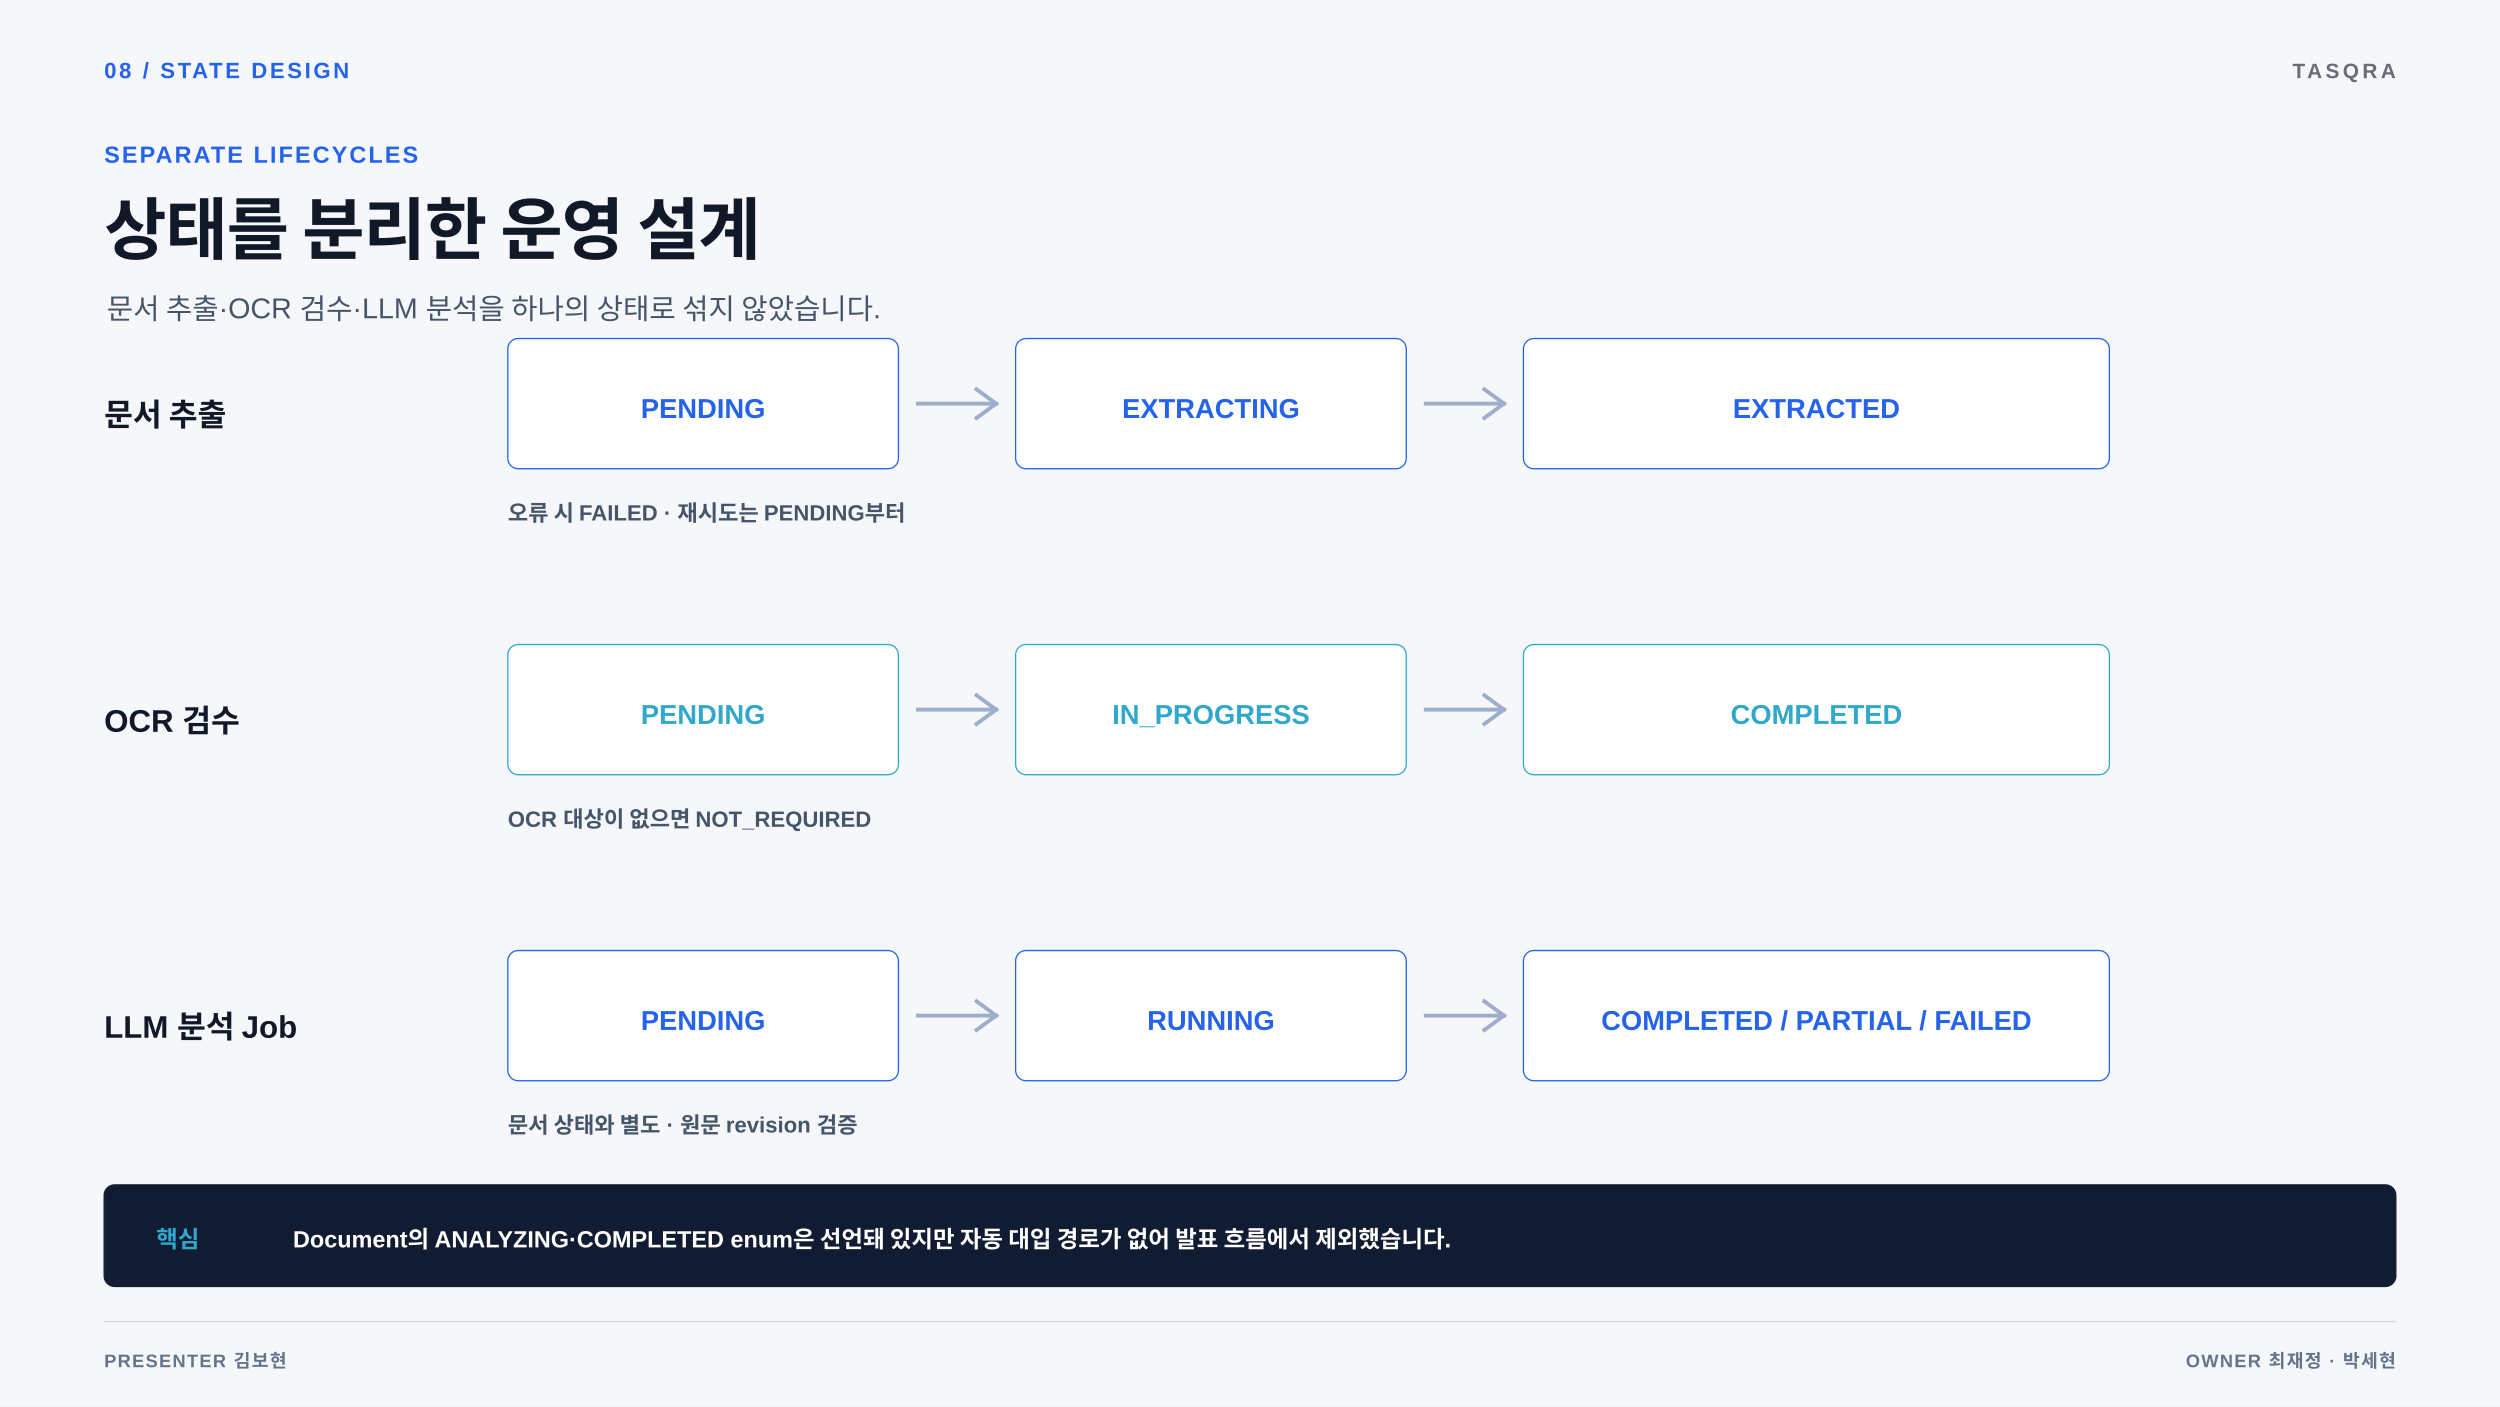
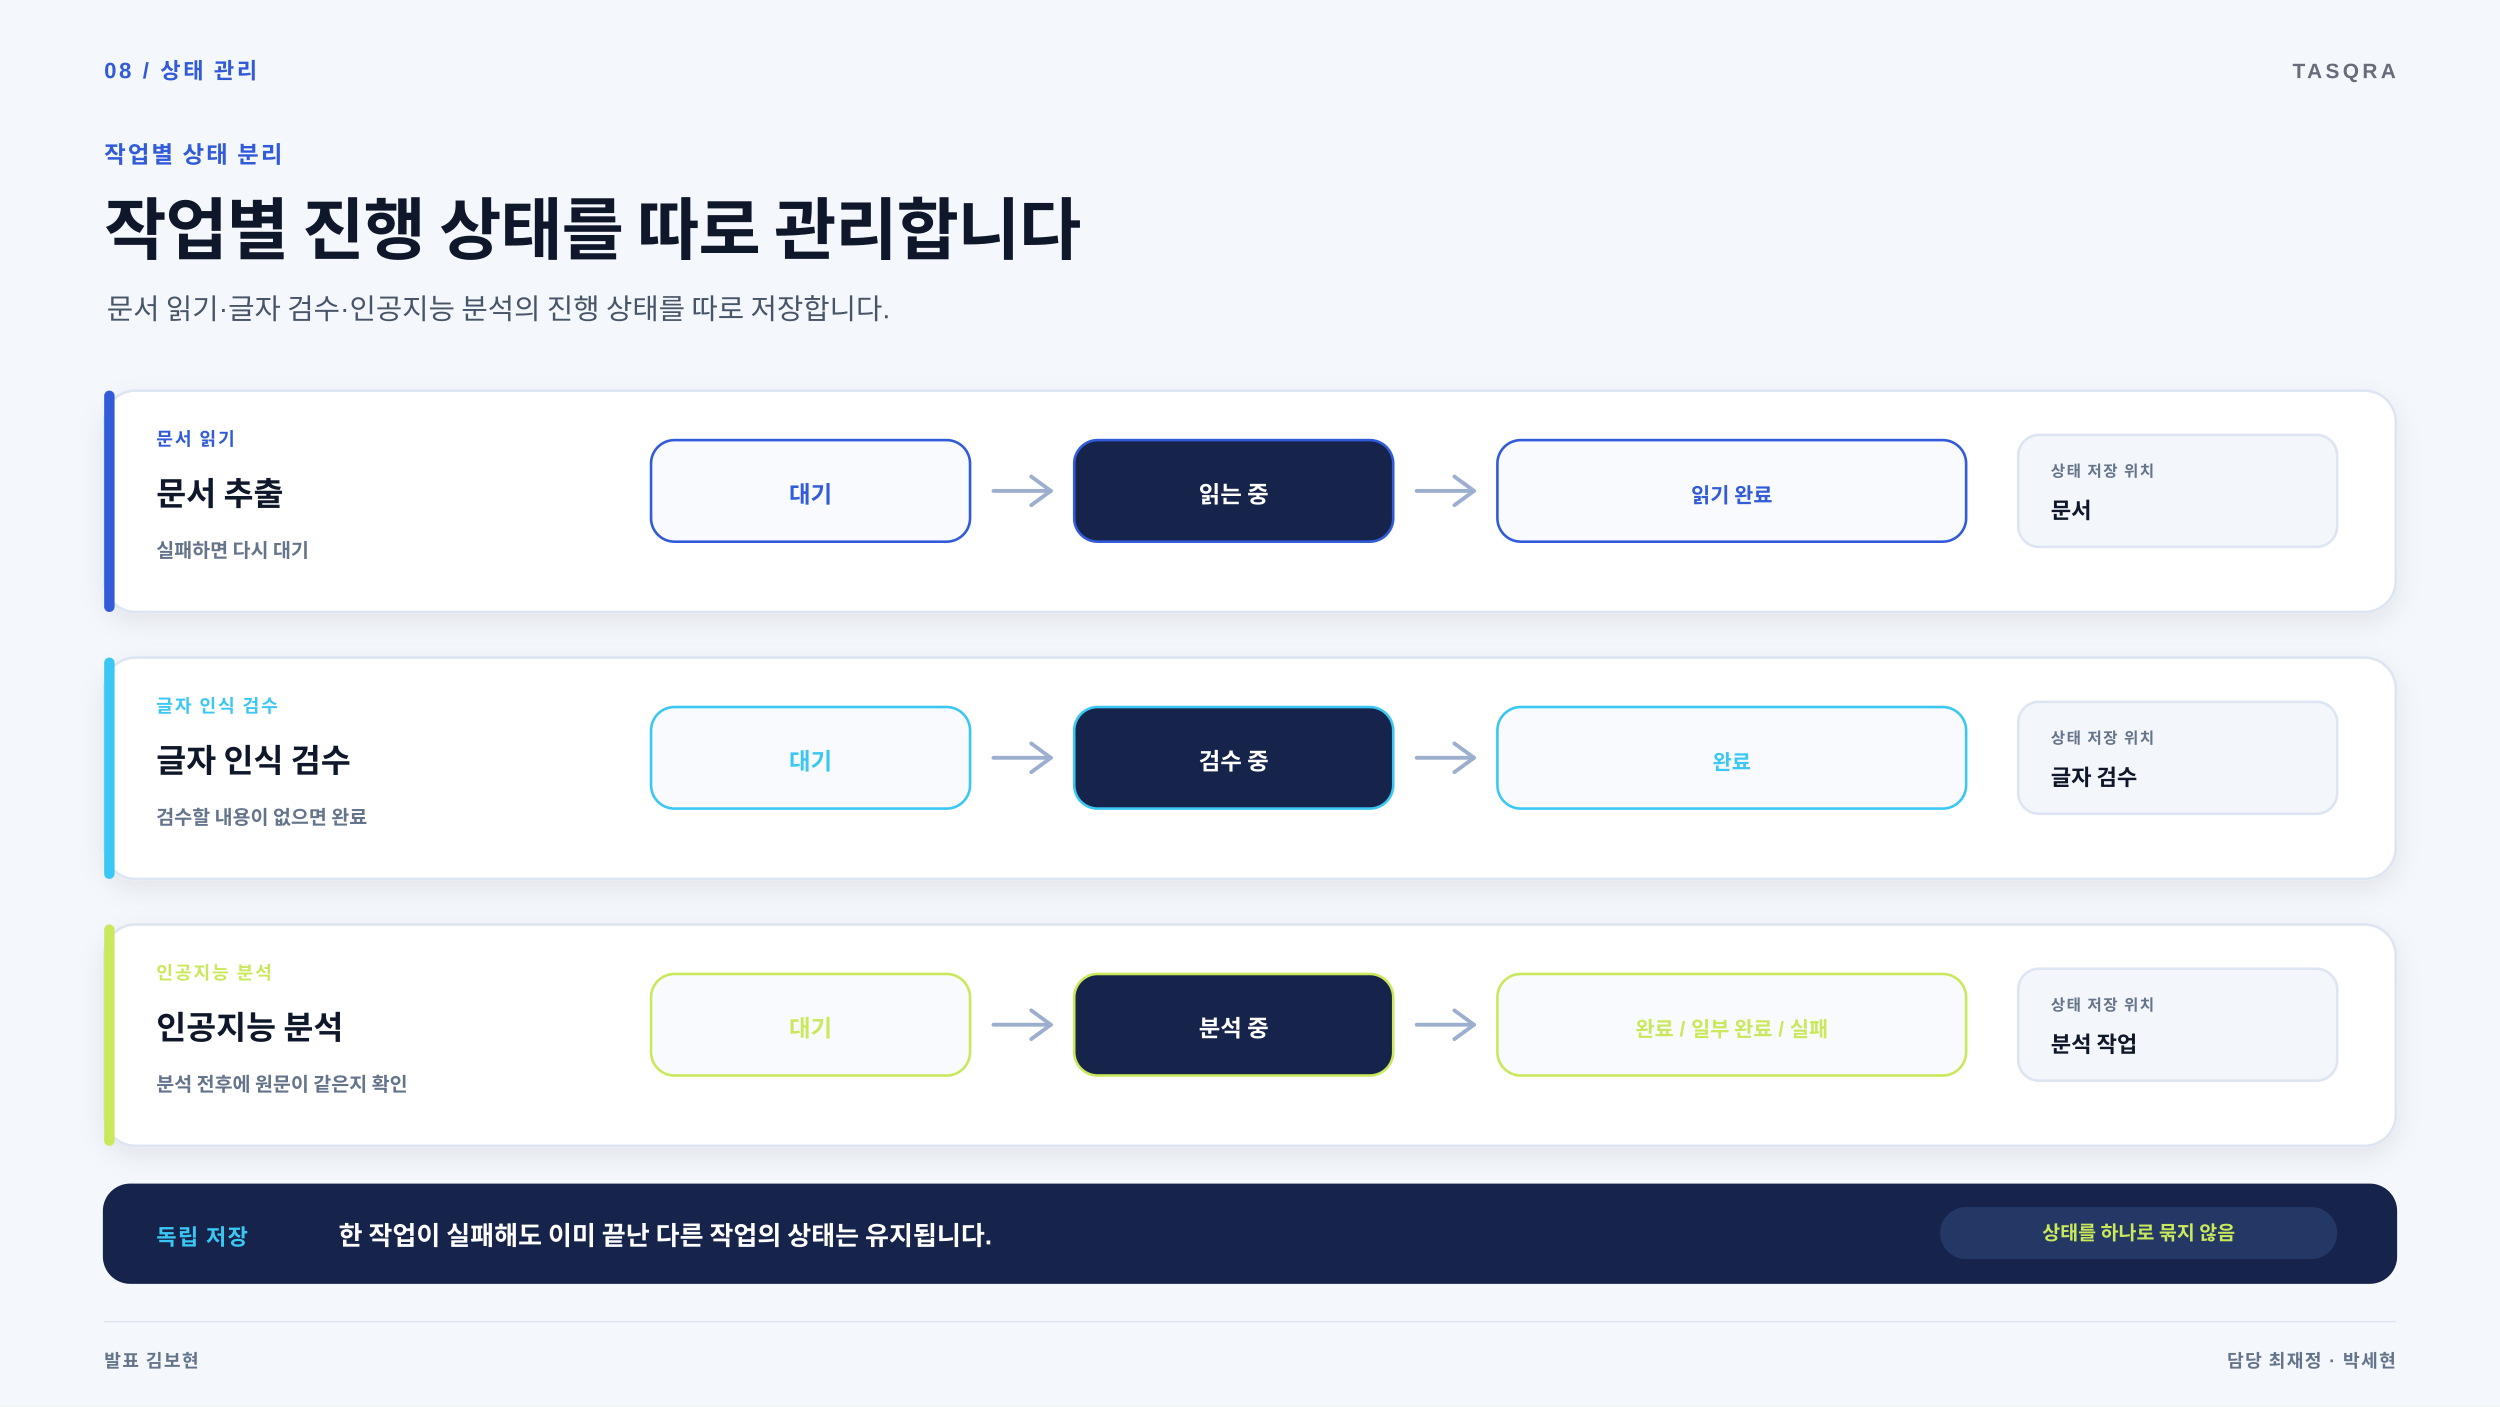
<svg xmlns="http://www.w3.org/2000/svg" width="1920" height="1080" viewBox="0 0 1920 1080">
  <defs>
    <style>@font-face{font-family:NotoKR;src:url("../../포트폴리오/NotoSansKR.ttf") format("truetype");} text{font-family:NotoKR,Arial,sans-serif;}</style>
    <filter id="shadow" x="-20%" y="-20%" width="140%" height="140%">
-       <feDropShadow dx="0" dy="4" stdDeviation="8" flood-color="#09111F" flood-opacity="0.06" />
+       <feDropShadow dx="0" dy="12" stdDeviation="16" flood-color="#0E162F" flood-opacity="0.11" />
    </filter>
    <filter id="softShadow" x="-20%" y="-20%" width="140%" height="140%">
-       <feDropShadow dx="0" dy="2" stdDeviation="5" flood-color="#09111F" flood-opacity="0.05" />
+       <feDropShadow dx="0" dy="7" stdDeviation="10" flood-color="#0E162F" flood-opacity="0.08" />
    </filter>
  </defs>
-   <rect x="0" y="0" width="1920" height="1080" rx="0" fill="#F5F7FA" stroke="none" stroke-width="0" opacity="1" />
-   <text x="80" y="60" font-family="NotoKR, Arial, sans-serif" font-size="17" font-weight="800" font-style="normal" fill="#2563EB" text-anchor="start" letter-spacing="2" opacity="1">08  /  STATE DESIGN</text>
-   <text x="1840" y="60" font-family="NotoKR, Arial, sans-serif" font-size="16" font-weight="800" font-style="normal" fill="#111827" text-anchor="end" letter-spacing="2.6" opacity="0.62">TASQRA</text>
-   <line x1="80" y1="1015" x2="1840" y2="1015" stroke="#D5DCE7" stroke-width="1" stroke-linecap="square" opacity="1" />
-   <text x="80" y="1050" font-family="NotoKR, Arial, sans-serif" font-size="14" font-weight="700" font-style="normal" fill="#64748B" text-anchor="start" letter-spacing="1" opacity="1">PRESENTER  김보현</text>
-   <text x="1840" y="1050" font-family="NotoKR, Arial, sans-serif" font-size="14" font-weight="700" font-style="normal" fill="#64748B" text-anchor="end" letter-spacing="1" opacity="1">OWNER  최재정 · 박세현</text>
-   <text x="80" y="125" font-family="NotoKR, Arial, sans-serif" font-size="18" font-weight="800" font-style="normal" fill="#2563EB" text-anchor="start" letter-spacing="1.6" opacity="1">SEPARATE LIFECYCLES</text>
-   <text x="80" y="195" font-family="NotoKR, Arial, sans-serif" font-size="52" font-weight="800" font-style="normal" fill="#111827" text-anchor="start" letter-spacing="-0.8" opacity="1">상태를 분리한 운영 설계</text>
-   <text x="82" y="245" font-family="NotoKR, Arial, sans-serif" font-size="22" font-weight="500" font-style="normal" fill="#475569" text-anchor="start" letter-spacing="0" opacity="1">문서 추출·OCR 검수·LLM 분석을 하나의 상태로 섞지 않았습니다.</text>
-   <text x="80" y="327" font-family="NotoKR, Arial, sans-serif" font-size="24" font-weight="800" font-style="normal" fill="#111827" text-anchor="start" letter-spacing="0" opacity="1">문서 추출</text>
-   <rect x="390" y="260" width="300" height="100" rx="8" fill="#FFFFFF" stroke="#2563EB" stroke-width="1" opacity="1" />
-   <text x="540.0" y="321" font-family="NotoKR, Arial, sans-serif" font-size="21" font-weight="800" font-style="normal" fill="#2563EB" text-anchor="middle" letter-spacing="0" opacity="1">PENDING</text>
-   <line x1="705" y1="310" x2="765" y2="310" stroke="#9DADCB" stroke-width="3" stroke-linecap="square" opacity="1" />
-   <path d="M 750 299 L 765 310 L 750 321" fill="none" stroke="#9DADCB" stroke-width="3" stroke-linecap="square" stroke-linejoin="miter" />
-   <rect x="780" y="260" width="300" height="100" rx="8" fill="#FFFFFF" stroke="#2563EB" stroke-width="1" opacity="1" />
-   <text x="930.0" y="321" font-family="NotoKR, Arial, sans-serif" font-size="21" font-weight="800" font-style="normal" fill="#2563EB" text-anchor="middle" letter-spacing="0" opacity="1">EXTRACTING</text>
-   <line x1="1095" y1="310" x2="1155" y2="310" stroke="#9DADCB" stroke-width="3" stroke-linecap="square" opacity="1" />
-   <path d="M 1140 299 L 1155 310 L 1140 321" fill="none" stroke="#9DADCB" stroke-width="3" stroke-linecap="square" stroke-linejoin="miter" />
-   <rect x="1170" y="260" width="450" height="100" rx="8" fill="#FFFFFF" stroke="#2563EB" stroke-width="1" opacity="1" />
-   <text x="1395.0" y="321" font-family="NotoKR, Arial, sans-serif" font-size="21" font-weight="800" font-style="normal" fill="#2563EB" text-anchor="middle" letter-spacing="0" opacity="1">EXTRACTED</text>
-   <text x="390" y="400" font-family="NotoKR, Arial, sans-serif" font-size="17" font-weight="600" font-style="normal" fill="#475569" text-anchor="start" letter-spacing="0" opacity="1">오류 시 FAILED · 재시도는 PENDING부터</text>
-   <text x="80" y="562" font-family="NotoKR, Arial, sans-serif" font-size="24" font-weight="800" font-style="normal" fill="#111827" text-anchor="start" letter-spacing="0" opacity="1">OCR 검수</text>
-   <rect x="390" y="495" width="300" height="100" rx="8" fill="#FFFFFF" stroke="#2FA8CC" stroke-width="1" opacity="1" />
-   <text x="540.0" y="556" font-family="NotoKR, Arial, sans-serif" font-size="21" font-weight="800" font-style="normal" fill="#2FA8CC" text-anchor="middle" letter-spacing="0" opacity="1">PENDING</text>
-   <line x1="705" y1="545" x2="765" y2="545" stroke="#9DADCB" stroke-width="3" stroke-linecap="square" opacity="1" />
-   <path d="M 750 534 L 765 545 L 750 556" fill="none" stroke="#9DADCB" stroke-width="3" stroke-linecap="square" stroke-linejoin="miter" />
-   <rect x="780" y="495" width="300" height="100" rx="8" fill="#FFFFFF" stroke="#2FA8CC" stroke-width="1" opacity="1" />
-   <text x="930.0" y="556" font-family="NotoKR, Arial, sans-serif" font-size="21" font-weight="800" font-style="normal" fill="#2FA8CC" text-anchor="middle" letter-spacing="0" opacity="1">IN_PROGRESS</text>
-   <line x1="1095" y1="545" x2="1155" y2="545" stroke="#9DADCB" stroke-width="3" stroke-linecap="square" opacity="1" />
-   <path d="M 1140 534 L 1155 545 L 1140 556" fill="none" stroke="#9DADCB" stroke-width="3" stroke-linecap="square" stroke-linejoin="miter" />
-   <rect x="1170" y="495" width="450" height="100" rx="8" fill="#FFFFFF" stroke="#2FA8CC" stroke-width="1" opacity="1" />
-   <text x="1395.0" y="556" font-family="NotoKR, Arial, sans-serif" font-size="21" font-weight="800" font-style="normal" fill="#2FA8CC" text-anchor="middle" letter-spacing="0" opacity="1">COMPLETED</text>
-   <text x="390" y="635" font-family="NotoKR, Arial, sans-serif" font-size="17" font-weight="600" font-style="normal" fill="#475569" text-anchor="start" letter-spacing="0" opacity="1">OCR 대상이 없으면 NOT_REQUIRED</text>
-   <text x="80" y="797" font-family="NotoKR, Arial, sans-serif" font-size="24" font-weight="800" font-style="normal" fill="#111827" text-anchor="start" letter-spacing="0" opacity="1">LLM 분석 Job</text>
-   <rect x="390" y="730" width="300" height="100" rx="8" fill="#FFFFFF" stroke="#2563EB" stroke-width="1" opacity="1" />
-   <text x="540.0" y="791" font-family="NotoKR, Arial, sans-serif" font-size="21" font-weight="800" font-style="normal" fill="#2563EB" text-anchor="middle" letter-spacing="0" opacity="1">PENDING</text>
-   <line x1="705" y1="780" x2="765" y2="780" stroke="#9DADCB" stroke-width="3" stroke-linecap="square" opacity="1" />
-   <path d="M 750 769 L 765 780 L 750 791" fill="none" stroke="#9DADCB" stroke-width="3" stroke-linecap="square" stroke-linejoin="miter" />
-   <rect x="780" y="730" width="300" height="100" rx="8" fill="#FFFFFF" stroke="#2563EB" stroke-width="1" opacity="1" />
-   <text x="930.0" y="791" font-family="NotoKR, Arial, sans-serif" font-size="21" font-weight="800" font-style="normal" fill="#2563EB" text-anchor="middle" letter-spacing="0" opacity="1">RUNNING</text>
-   <line x1="1095" y1="780" x2="1155" y2="780" stroke="#9DADCB" stroke-width="3" stroke-linecap="square" opacity="1" />
-   <path d="M 1140 769 L 1155 780 L 1140 791" fill="none" stroke="#9DADCB" stroke-width="3" stroke-linecap="square" stroke-linejoin="miter" />
-   <rect x="1170" y="730" width="450" height="100" rx="8" fill="#FFFFFF" stroke="#2563EB" stroke-width="1" opacity="1" />
-   <text x="1395.0" y="791" font-family="NotoKR, Arial, sans-serif" font-size="21" font-weight="800" font-style="normal" fill="#2563EB" text-anchor="middle" letter-spacing="0" opacity="1">COMPLETED / PARTIAL / FAILED</text>
-   <text x="390" y="870" font-family="NotoKR, Arial, sans-serif" font-size="17" font-weight="600" font-style="normal" fill="#475569" text-anchor="start" letter-spacing="0" opacity="1">문서 상태와 별도 · 원문 revision 검증</text>
-   <rect x="80" y="910" width="1760" height="78" rx="8" fill="#111B31" stroke="#111B31" stroke-width="1" opacity="1" />
-   <text x="120" y="958" font-family="NotoKR, Arial, sans-serif" font-size="18" font-weight="800" font-style="normal" fill="#2FA8CC" text-anchor="start" letter-spacing="0" opacity="1">핵심</text>
-   <text x="225" y="958" font-family="NotoKR, Arial, sans-serif" font-size="18" font-weight="600" font-style="normal" fill="#FFFFFF" text-anchor="start" letter-spacing="0" opacity="1">Document의 ANALYZING·COMPLETED enum은 선언돼 있지만 자동 대입 경로가 없어 발표 흐름에서 제외했습니다.</text>
+   <rect x="0" y="0" width="1920" height="1080" rx="0" fill="#F4F7FC" stroke="none" stroke-width="0" opacity="1" />
+   <text x="80" y="60" font-family="NotoKR, Arial, sans-serif" font-size="17" font-weight="800" font-style="normal" fill="#315BD8" text-anchor="start" letter-spacing="2" opacity="1">08  /  상태 관리</text>
+   <text x="1840" y="60" font-family="NotoKR, Arial, sans-serif" font-size="16" font-weight="800" font-style="normal" fill="#0F172A" text-anchor="end" letter-spacing="2.6" opacity="0.62">TASQRA</text>
+   <line x1="80" y1="1015" x2="1840" y2="1015" stroke="#DCE5F1" stroke-width="1" stroke-linecap="round" opacity="1" />
+   <text x="80" y="1050" font-family="NotoKR, Arial, sans-serif" font-size="14" font-weight="700" font-style="normal" fill="#64748B" text-anchor="start" letter-spacing="1" opacity="1">발표  김보현</text>
+   <text x="1840" y="1050" font-family="NotoKR, Arial, sans-serif" font-size="14" font-weight="700" font-style="normal" fill="#64748B" text-anchor="end" letter-spacing="1" opacity="1">담당  최재정 · 박세현</text>
+   <text x="80" y="125" font-family="NotoKR, Arial, sans-serif" font-size="18" font-weight="800" font-style="normal" fill="#315BD8" text-anchor="start" letter-spacing="1.6" opacity="1">작업별 상태 분리</text>
+   <text x="80" y="195" font-family="NotoKR, Arial, sans-serif" font-size="52" font-weight="800" font-style="normal" fill="#0F172A" text-anchor="start" letter-spacing="-0.8" opacity="1">작업별 진행 상태를 따로 관리합니다</text>
+   <text x="82" y="245" font-family="NotoKR, Arial, sans-serif" font-size="22" font-weight="500" font-style="normal" fill="#475569" text-anchor="start" letter-spacing="0" opacity="1">문서 읽기·글자 검수·인공지능 분석의 진행 상태를 따로 저장합니다.</text>
+   <rect x="80" y="300" width="1760" height="170" rx="24" fill="#FFFFFF" stroke="#DCE5F1" stroke-width="2" opacity="1" filter="url(#softShadow)" />
+   <rect x="80" y="300" width="8" height="170" rx="4" fill="#315BD8" stroke="none" stroke-width="0" opacity="1" />
+   <text x="120" y="342" font-family="NotoKR, Arial, sans-serif" font-size="14" font-weight="800" font-style="normal" fill="#315BD8" text-anchor="start" letter-spacing="1.4" opacity="1">문서 읽기</text>
+   <text x="120" y="388" font-family="NotoKR, Arial, sans-serif" font-size="25" font-weight="800" font-style="normal" fill="#0F172A" text-anchor="start" letter-spacing="0" opacity="1">문서 추출</text>
+   <text x="120" y="428" font-family="NotoKR, Arial, sans-serif" font-size="15" font-weight="600" font-style="normal" fill="#64748B" text-anchor="start" letter-spacing="0" opacity="1">실패하면 다시 대기</text>
+   <rect x="500" y="338" width="245" height="78" rx="18" fill="#F8FAFD" stroke="#315BD8" stroke-width="2" opacity="1" />
+   <text x="622.5" y="386" font-family="NotoKR, Arial, sans-serif" font-size="18" font-weight="800" font-style="normal" fill="#315BD8" text-anchor="middle" letter-spacing="0" opacity="1">대기</text>
+   <line x1="763" y1="377" x2="807" y2="377" stroke="#9DAFCE" stroke-width="3" stroke-linecap="round" opacity="1" />
+   <path d="M 792 366 L 807 377 L 792 388" fill="none" stroke="#9DAFCE" stroke-width="3" stroke-linecap="round" stroke-linejoin="round" />
+   <rect x="825" y="338" width="245" height="78" rx="18" fill="#16234A" stroke="#315BD8" stroke-width="2" opacity="1" />
+   <text x="947.5" y="386" font-family="NotoKR, Arial, sans-serif" font-size="18" font-weight="800" font-style="normal" fill="#FFFFFF" text-anchor="middle" letter-spacing="0" opacity="1">읽는 중</text>
+   <line x1="1088" y1="377" x2="1132" y2="377" stroke="#9DAFCE" stroke-width="3" stroke-linecap="round" opacity="1" />
+   <path d="M 1117 366 L 1132 377 L 1117 388" fill="none" stroke="#9DAFCE" stroke-width="3" stroke-linecap="round" stroke-linejoin="round" />
+   <rect x="1150" y="338" width="360" height="78" rx="18" fill="#F8FAFD" stroke="#315BD8" stroke-width="2" opacity="1" />
+   <text x="1330.0" y="386" font-family="NotoKR, Arial, sans-serif" font-size="16" font-weight="800" font-style="normal" fill="#315BD8" text-anchor="middle" letter-spacing="0" opacity="1">읽기 완료</text>
+   <rect x="1550" y="334" width="245" height="86" rx="16" fill="#F3F6FB" stroke="#DCE5F1" stroke-width="2" opacity="1" />
+   <text x="1575" y="366" font-family="NotoKR, Arial, sans-serif" font-size="12" font-weight="800" font-style="normal" fill="#64748B" text-anchor="start" letter-spacing="1.1" opacity="1">상태 저장 위치</text>
+   <text x="1575" y="398" font-family="NotoKR, Arial, sans-serif" font-size="17" font-weight="700" font-style="normal" fill="#0F172A" text-anchor="start" letter-spacing="0" opacity="1">문서</text>
+   <rect x="80" y="505" width="1760" height="170" rx="24" fill="#FFFFFF" stroke="#DCE5F1" stroke-width="2" opacity="1" filter="url(#softShadow)" />
+   <rect x="80" y="505" width="8" height="170" rx="4" fill="#3BC7F4" stroke="none" stroke-width="0" opacity="1" />
+   <text x="120" y="547" font-family="NotoKR, Arial, sans-serif" font-size="14" font-weight="800" font-style="normal" fill="#3BC7F4" text-anchor="start" letter-spacing="1.4" opacity="1">글자 인식 검수</text>
+   <text x="120" y="593" font-family="NotoKR, Arial, sans-serif" font-size="25" font-weight="800" font-style="normal" fill="#0F172A" text-anchor="start" letter-spacing="0" opacity="1">글자 인식 검수</text>
+   <text x="120" y="633" font-family="NotoKR, Arial, sans-serif" font-size="15" font-weight="600" font-style="normal" fill="#64748B" text-anchor="start" letter-spacing="0" opacity="1">검수할 내용이 없으면 완료</text>
+   <rect x="500" y="543" width="245" height="78" rx="18" fill="#F8FAFD" stroke="#3BC7F4" stroke-width="2" opacity="1" />
+   <text x="622.5" y="591" font-family="NotoKR, Arial, sans-serif" font-size="18" font-weight="800" font-style="normal" fill="#3BC7F4" text-anchor="middle" letter-spacing="0" opacity="1">대기</text>
+   <line x1="763" y1="582" x2="807" y2="582" stroke="#9DAFCE" stroke-width="3" stroke-linecap="round" opacity="1" />
+   <path d="M 792 571 L 807 582 L 792 593" fill="none" stroke="#9DAFCE" stroke-width="3" stroke-linecap="round" stroke-linejoin="round" />
+   <rect x="825" y="543" width="245" height="78" rx="18" fill="#16234A" stroke="#3BC7F4" stroke-width="2" opacity="1" />
+   <text x="947.5" y="591" font-family="NotoKR, Arial, sans-serif" font-size="18" font-weight="800" font-style="normal" fill="#FFFFFF" text-anchor="middle" letter-spacing="0" opacity="1">검수 중</text>
+   <line x1="1088" y1="582" x2="1132" y2="582" stroke="#9DAFCE" stroke-width="3" stroke-linecap="round" opacity="1" />
+   <path d="M 1117 571 L 1132 582 L 1117 593" fill="none" stroke="#9DAFCE" stroke-width="3" stroke-linecap="round" stroke-linejoin="round" />
+   <rect x="1150" y="543" width="360" height="78" rx="18" fill="#F8FAFD" stroke="#3BC7F4" stroke-width="2" opacity="1" />
+   <text x="1330.0" y="591" font-family="NotoKR, Arial, sans-serif" font-size="16" font-weight="800" font-style="normal" fill="#3BC7F4" text-anchor="middle" letter-spacing="0" opacity="1">완료</text>
+   <rect x="1550" y="539" width="245" height="86" rx="16" fill="#F3F6FB" stroke="#DCE5F1" stroke-width="2" opacity="1" />
+   <text x="1575" y="571" font-family="NotoKR, Arial, sans-serif" font-size="12" font-weight="800" font-style="normal" fill="#64748B" text-anchor="start" letter-spacing="1.1" opacity="1">상태 저장 위치</text>
+   <text x="1575" y="603" font-family="NotoKR, Arial, sans-serif" font-size="17" font-weight="700" font-style="normal" fill="#0F172A" text-anchor="start" letter-spacing="0" opacity="1">글자 검수</text>
+   <rect x="80" y="710" width="1760" height="170" rx="24" fill="#FFFFFF" stroke="#DCE5F1" stroke-width="2" opacity="1" filter="url(#softShadow)" />
+   <rect x="80" y="710" width="8" height="170" rx="4" fill="#C9E85B" stroke="none" stroke-width="0" opacity="1" />
+   <text x="120" y="752" font-family="NotoKR, Arial, sans-serif" font-size="14" font-weight="800" font-style="normal" fill="#C9E85B" text-anchor="start" letter-spacing="1.4" opacity="1">인공지능 분석</text>
+   <text x="120" y="798" font-family="NotoKR, Arial, sans-serif" font-size="25" font-weight="800" font-style="normal" fill="#0F172A" text-anchor="start" letter-spacing="0" opacity="1">인공지능 분석</text>
+   <text x="120" y="838" font-family="NotoKR, Arial, sans-serif" font-size="15" font-weight="600" font-style="normal" fill="#64748B" text-anchor="start" letter-spacing="0" opacity="1">분석 전후에 원문이 같은지 확인</text>
+   <rect x="500" y="748" width="245" height="78" rx="18" fill="#F8FAFD" stroke="#C9E85B" stroke-width="2" opacity="1" />
+   <text x="622.5" y="796" font-family="NotoKR, Arial, sans-serif" font-size="18" font-weight="800" font-style="normal" fill="#C9E85B" text-anchor="middle" letter-spacing="0" opacity="1">대기</text>
+   <line x1="763" y1="787" x2="807" y2="787" stroke="#9DAFCE" stroke-width="3" stroke-linecap="round" opacity="1" />
+   <path d="M 792 776 L 807 787 L 792 798" fill="none" stroke="#9DAFCE" stroke-width="3" stroke-linecap="round" stroke-linejoin="round" />
+   <rect x="825" y="748" width="245" height="78" rx="18" fill="#16234A" stroke="#C9E85B" stroke-width="2" opacity="1" />
+   <text x="947.5" y="796" font-family="NotoKR, Arial, sans-serif" font-size="18" font-weight="800" font-style="normal" fill="#FFFFFF" text-anchor="middle" letter-spacing="0" opacity="1">분석 중</text>
+   <line x1="1088" y1="787" x2="1132" y2="787" stroke="#9DAFCE" stroke-width="3" stroke-linecap="round" opacity="1" />
+   <path d="M 1117 776 L 1132 787 L 1117 798" fill="none" stroke="#9DAFCE" stroke-width="3" stroke-linecap="round" stroke-linejoin="round" />
+   <rect x="1150" y="748" width="360" height="78" rx="18" fill="#F8FAFD" stroke="#C9E85B" stroke-width="2" opacity="1" />
+   <text x="1330.0" y="796" font-family="NotoKR, Arial, sans-serif" font-size="16" font-weight="800" font-style="normal" fill="#C9E85B" text-anchor="middle" letter-spacing="0" opacity="1">완료 / 일부 완료 / 실패</text>
+   <rect x="1550" y="744" width="245" height="86" rx="16" fill="#F3F6FB" stroke="#DCE5F1" stroke-width="2" opacity="1" />
+   <text x="1575" y="776" font-family="NotoKR, Arial, sans-serif" font-size="12" font-weight="800" font-style="normal" fill="#64748B" text-anchor="start" letter-spacing="1.1" opacity="1">상태 저장 위치</text>
+   <text x="1575" y="808" font-family="NotoKR, Arial, sans-serif" font-size="17" font-weight="700" font-style="normal" fill="#0F172A" text-anchor="start" letter-spacing="0" opacity="1">분석 작업</text>
+   <rect x="80" y="910" width="1760" height="75" rx="20" fill="#16234A" stroke="#16234A" stroke-width="2" opacity="1" />
+   <text x="120" y="956" font-family="NotoKR, Arial, sans-serif" font-size="17" font-weight="800" font-style="normal" fill="#3BC7F4" text-anchor="start" letter-spacing="1.0" opacity="1">독립 저장</text>
+   <text x="260" y="956" font-family="NotoKR, Arial, sans-serif" font-size="20" font-weight="700" font-style="normal" fill="#FFFFFF" text-anchor="start" letter-spacing="0" opacity="1">한 작업이 실패해도 이미 끝난 다른 작업의 상태는 유지됩니다.</text>
+   <rect x="1490" y="927" width="305" height="40" rx="20.0" fill="#243866" stroke="none" stroke-width="0" opacity="1" />
+   <text x="1642.5" y="952.1" font-family="NotoKR, Arial, sans-serif" font-size="15" font-weight="700" font-style="normal" fill="#C9E85B" text-anchor="middle" letter-spacing="0" opacity="1">상태를 하나로 묶지 않음</text>
</svg>
